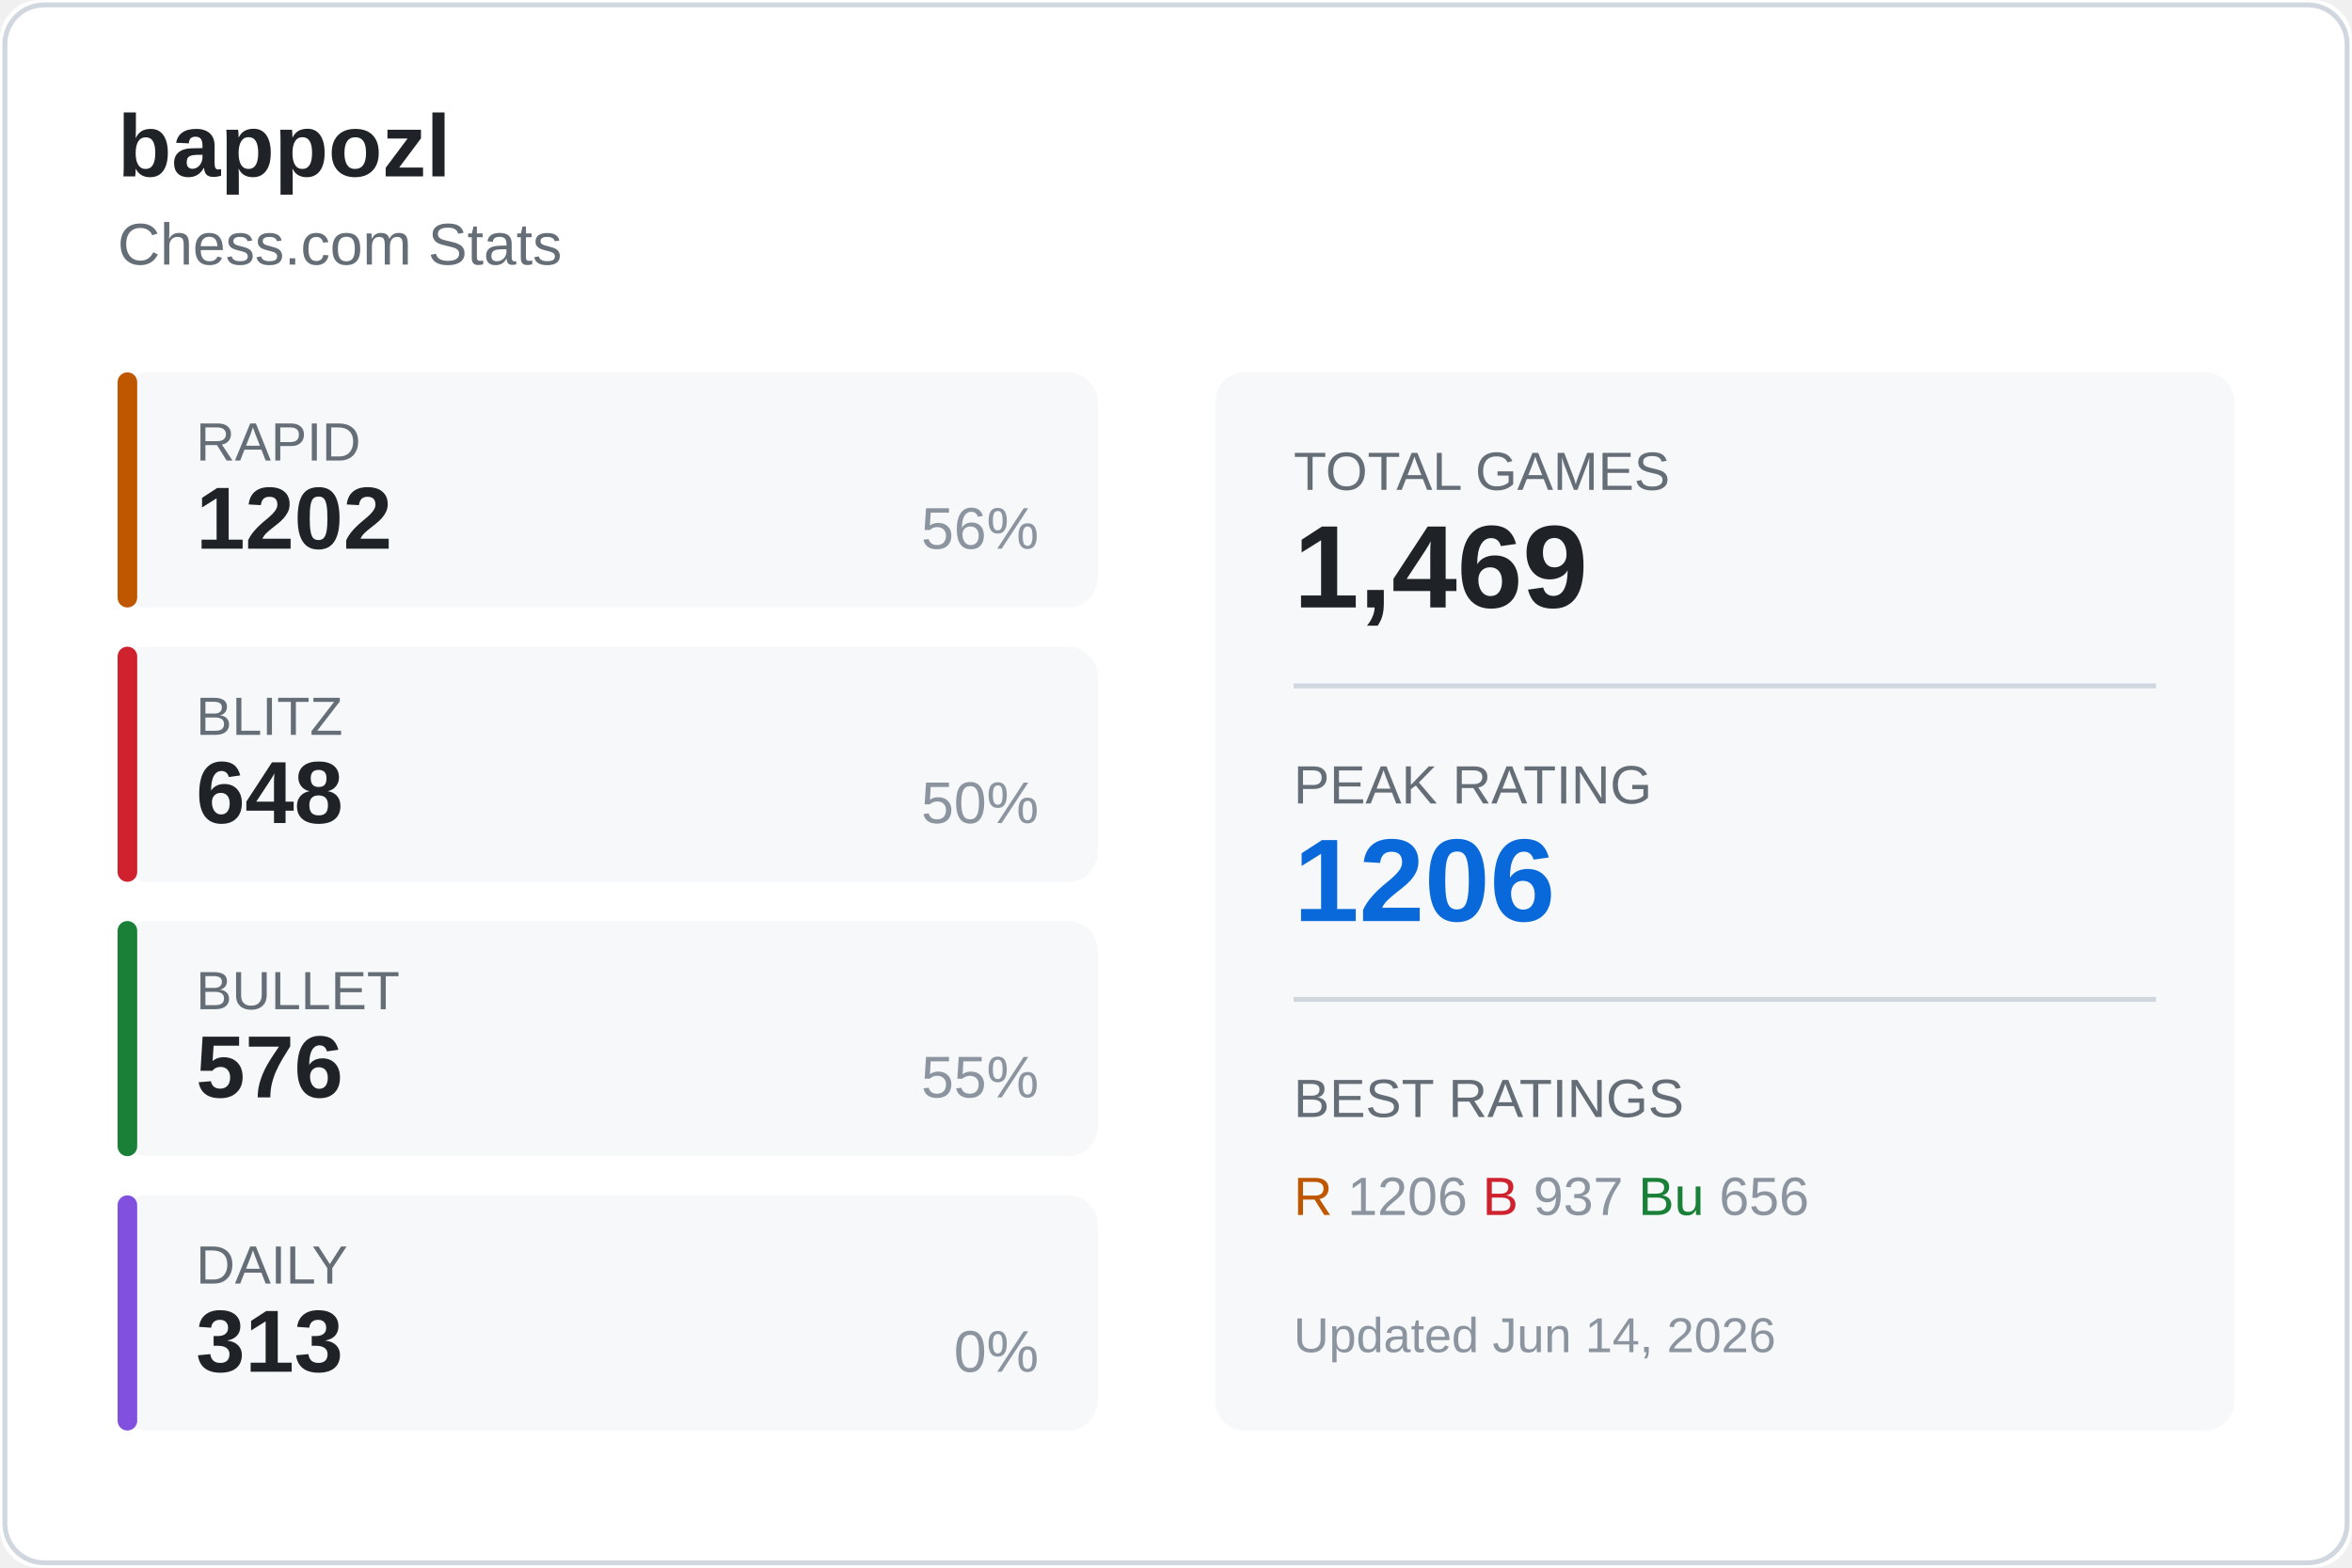
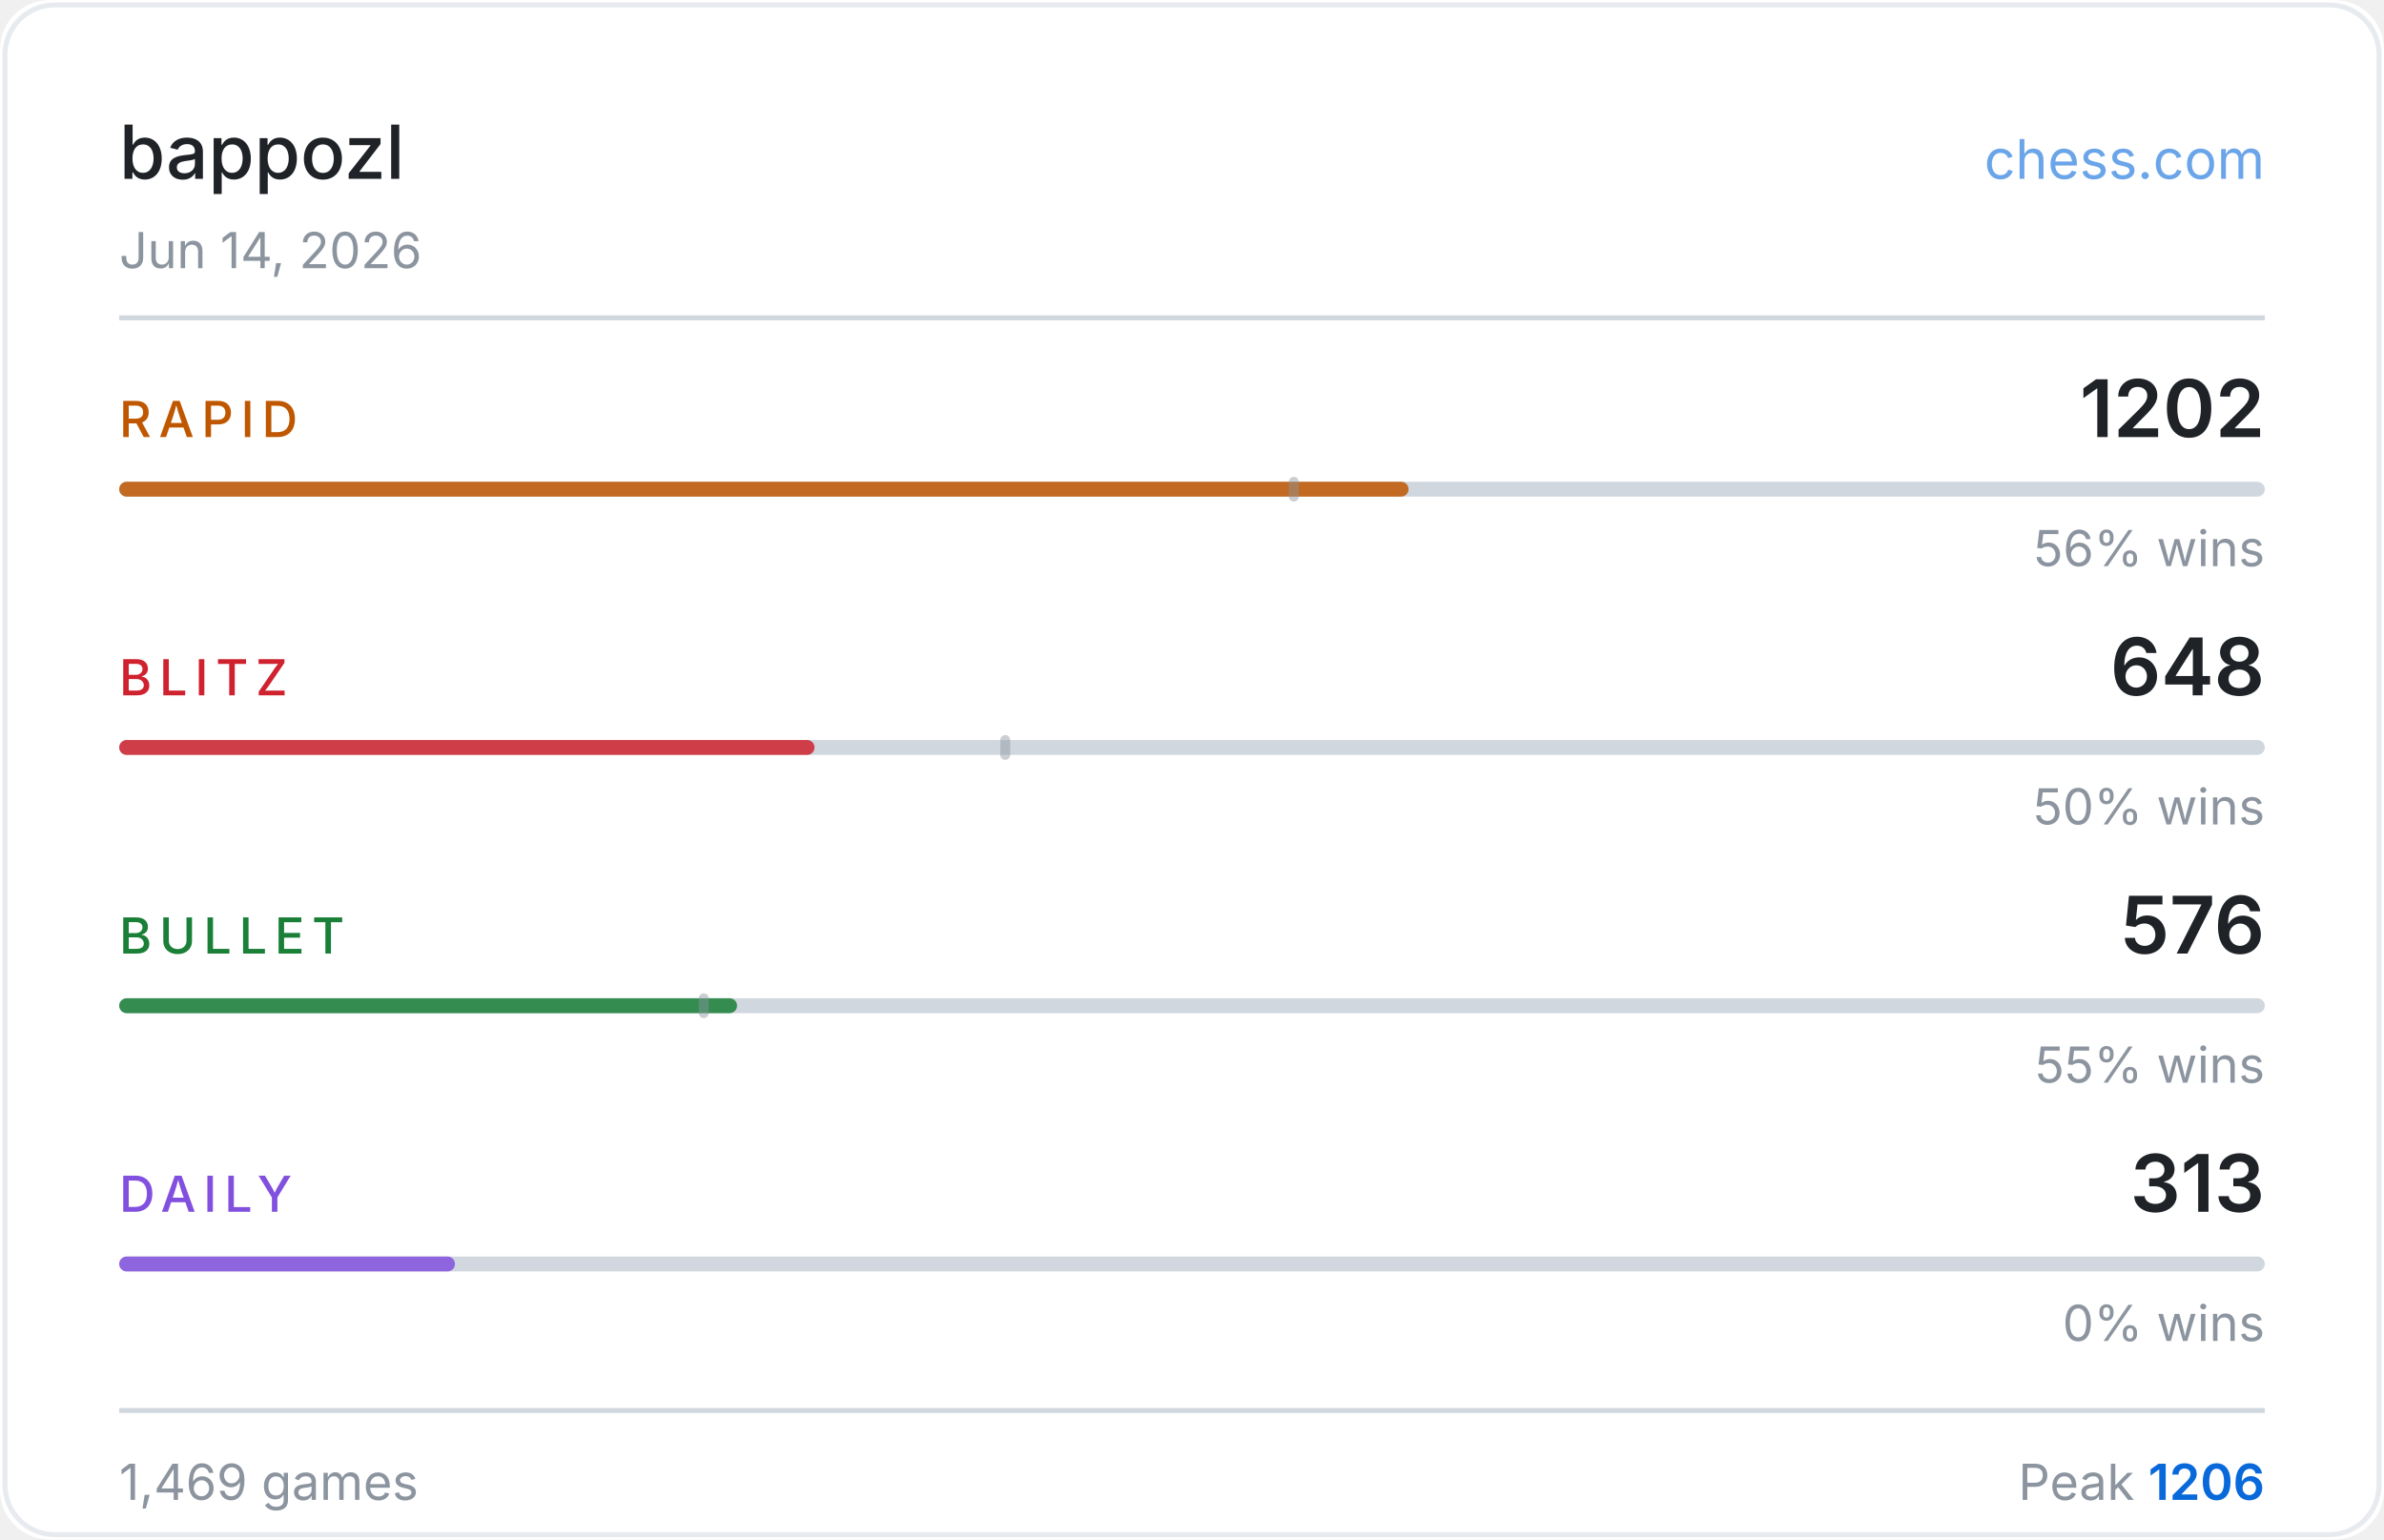
- <svg xmlns="http://www.w3.org/2000/svg" width="480" height="320">
-   <rect width="480" height="320" fill="#ffffff" rx="8" />
-   <rect x="1" y="1" width="478" height="318" fill="none" stroke="#d0d7de" rx="8" />
-   <text x="24" y="36" fill="#1f2328" font-size="18" font-weight="600" font-family="Segoe UI, Arial, sans-serif">
-     bappozl
+ <svg xmlns="http://www.w3.org/2000/svg" width="480" height="310" viewBox="0 0 480 310">
+   <rect width="480" height="310" fill="#ffffff" rx="10" />
+   <rect x="1" y="1" width="478" height="308" fill="none" stroke="#d0d7de" rx="10" stroke-opacity="0.5" />
+   <text x="24" y="36" fill="#1f2328" font-size="15" font-weight="500" font-family="-apple-system,BlinkMacSystemFont,'Segoe UI',sans-serif">bappozl</text>
+   <text x="456" y="36" fill="#0969da" font-size="11" font-family="-apple-system,BlinkMacSystemFont,'Segoe UI',sans-serif" text-anchor="end" opacity="0.6">chess.com</text>
+   <text x="24" y="54" fill="#8c959f" font-size="10" font-family="-apple-system,BlinkMacSystemFont,'Segoe UI',sans-serif">Jun 14, 2026</text>
+   <line x1="24" y1="64" x2="456" y2="64" stroke="#d0d7de" stroke-width="1" />
+   <text x="24" y="88" fill="#bf5700" font-size="10" font-weight="500" font-family="-apple-system,BlinkMacSystemFont,'Segoe UI',sans-serif" letter-spacing="1.5">RAPID</text>
+   <text x="456" y="88" fill="#1f2328" font-size="16" font-weight="600" font-family="-apple-system,BlinkMacSystemFont,'Segoe UI',sans-serif" text-anchor="end">1202</text>
+   <rect x="24" y="97" width="432" height="3" rx="1.5" fill="#d0d7de" />
+   <rect x="24" y="97" width="259.6" height="3" rx="1.5" fill="#bf5700" opacity="0.85" />
+   <rect x="259.5" y="96" width="2" height="5" rx="1" fill="#8c959f" opacity="0.45" />
+   <text x="456" y="114" fill="#8c959f" font-size="10" font-family="-apple-system,BlinkMacSystemFont,'Segoe UI',sans-serif" text-anchor="end">56% wins</text>
+   <text x="24" y="140" fill="#cf222e" font-size="10" font-weight="500" font-family="-apple-system,BlinkMacSystemFont,'Segoe UI',sans-serif" letter-spacing="1.5">BLITZ</text>
+   <text x="456" y="140" fill="#1f2328" font-size="16" font-weight="600" font-family="-apple-system,BlinkMacSystemFont,'Segoe UI',sans-serif" text-anchor="end">648</text>
+   <rect x="24" y="149" width="432" height="3" rx="1.5" fill="#d0d7de" />
+   <rect x="24" y="149" width="140.0" height="3" rx="1.5" fill="#cf222e" opacity="0.85" />
+   <rect x="201.4" y="148" width="2" height="5" rx="1" fill="#8c959f" opacity="0.45" />
+   <text x="456" y="166" fill="#8c959f" font-size="10" font-family="-apple-system,BlinkMacSystemFont,'Segoe UI',sans-serif" text-anchor="end">50% wins</text>
+   <text x="24" y="192" fill="#1a7f37" font-size="10" font-weight="500" font-family="-apple-system,BlinkMacSystemFont,'Segoe UI',sans-serif" letter-spacing="1.5">BULLET</text>
+   <text x="456" y="192" fill="#1f2328" font-size="16" font-weight="600" font-family="-apple-system,BlinkMacSystemFont,'Segoe UI',sans-serif" text-anchor="end">576</text>
+   <rect x="24" y="201" width="432" height="3" rx="1.5" fill="#d0d7de" />
+   <rect x="24" y="201" width="124.4" height="3" rx="1.5" fill="#1a7f37" opacity="0.85" />
+   <rect x="140.7" y="200" width="2" height="5" rx="1" fill="#8c959f" opacity="0.45" />
+   <text x="456" y="218" fill="#8c959f" font-size="10" font-family="-apple-system,BlinkMacSystemFont,'Segoe UI',sans-serif" text-anchor="end">55% wins</text>
+   <text x="24" y="244" fill="#8250df" font-size="10" font-weight="500" font-family="-apple-system,BlinkMacSystemFont,'Segoe UI',sans-serif" letter-spacing="1.5">DAILY</text>
+   <text x="456" y="244" fill="#1f2328" font-size="16" font-weight="600" font-family="-apple-system,BlinkMacSystemFont,'Segoe UI',sans-serif" text-anchor="end">313</text>
+   <rect x="24" y="253" width="432" height="3" rx="1.5" fill="#d0d7de" />
+   <rect x="24" y="253" width="67.6" height="3" rx="1.5" fill="#8250df" opacity="0.85" />
+   <text x="456" y="270" fill="#8c959f" font-size="10" font-family="-apple-system,BlinkMacSystemFont,'Segoe UI',sans-serif" text-anchor="end">0% wins</text>
+   <line x1="24" y1="284" x2="456" y2="284" stroke="#d0d7de" stroke-width="1" />
+   <text x="24" y="302" fill="#8c959f" font-size="10" font-family="-apple-system,BlinkMacSystemFont,'Segoe UI',sans-serif">1,469 games</text>
+   <text x="456" y="302" fill="#8c959f" font-size="10" font-family="-apple-system,BlinkMacSystemFont,'Segoe UI',sans-serif" text-anchor="end">Peak <tspan fill="#0969da" font-weight="600">1206</tspan>
  </text>
-   <text x="24" y="54" fill="#656d76" font-size="12" font-family="Segoe UI, Arial, sans-serif">
-     Chess.com Stats
-   </text>
-   <g transform="translate(24, 76)">
-     <rect width="200" height="48" fill="#f6f8fa" rx="6" />
-     <rect width="4" height="48" fill="#bf5700" rx="2" />
-     <text x="16" y="18" fill="#656d76" font-size="11" font-family="Segoe UI, Arial, sans-serif">RAPID</text>
-     <text x="16" y="36" fill="#1f2328" font-size="18" font-weight="600" font-family="Segoe UI, Arial, sans-serif">1202</text>
-     <text x="188" y="36" fill="#8c959f" font-size="12" font-family="Segoe UI, Arial, sans-serif" text-anchor="end">56%</text>
-   </g>
-   <g transform="translate(24, 132)">
-     <rect width="200" height="48" fill="#f6f8fa" rx="6" />
-     <rect width="4" height="48" fill="#cf222e" rx="2" />
-     <text x="16" y="18" fill="#656d76" font-size="11" font-family="Segoe UI, Arial, sans-serif">BLITZ</text>
-     <text x="16" y="36" fill="#1f2328" font-size="18" font-weight="600" font-family="Segoe UI, Arial, sans-serif">648</text>
-     <text x="188" y="36" fill="#8c959f" font-size="12" font-family="Segoe UI, Arial, sans-serif" text-anchor="end">50%</text>
-   </g>
-   <g transform="translate(24, 188)">
-     <rect width="200" height="48" fill="#f6f8fa" rx="6" />
-     <rect width="4" height="48" fill="#1a7f37" rx="2" />
-     <text x="16" y="18" fill="#656d76" font-size="11" font-family="Segoe UI, Arial, sans-serif">BULLET</text>
-     <text x="16" y="36" fill="#1f2328" font-size="18" font-weight="600" font-family="Segoe UI, Arial, sans-serif">576</text>
-     <text x="188" y="36" fill="#8c959f" font-size="12" font-family="Segoe UI, Arial, sans-serif" text-anchor="end">55%</text>
-   </g>
-   <g transform="translate(24, 244)">
-     <rect width="200" height="48" fill="#f6f8fa" rx="6" />
-     <rect width="4" height="48" fill="#8250df" rx="2" />
-     <text x="16" y="18" fill="#656d76" font-size="11" font-family="Segoe UI, Arial, sans-serif">DAILY</text>
-     <text x="16" y="36" fill="#1f2328" font-size="18" font-weight="600" font-family="Segoe UI, Arial, sans-serif">313</text>
-     <text x="188" y="36" fill="#8c959f" font-size="12" font-family="Segoe UI, Arial, sans-serif" text-anchor="end">0%</text>
-   </g>
-   <g transform="translate(248, 76)">
-     <rect width="208" height="216" fill="#f6f8fa" rx="6" />
-     <text x="16" y="24" fill="#656d76" font-size="11" font-family="Segoe UI, Arial, sans-serif">TOTAL GAMES</text>
-     <text x="16" y="48" fill="#1f2328" font-size="24" font-weight="600" font-family="Segoe UI, Arial, sans-serif">1,469</text>
-     <line x1="16" y1="64" x2="192" y2="64" stroke="#d0d7de" />
-     <text x="16" y="88" fill="#656d76" font-size="11" font-family="Segoe UI, Arial, sans-serif">PEAK RATING</text>
-     <text x="16" y="112" fill="#0969da" font-size="24" font-weight="600" font-family="Segoe UI, Arial, sans-serif">1206</text>
-     <line x1="16" y1="128" x2="192" y2="128" stroke="#d0d7de" />
-     <text x="16" y="152" fill="#656d76" font-size="11" font-family="Segoe UI, Arial, sans-serif">BEST RATINGS</text>
-     <text x="16" y="172" fill="#8c959f" font-size="11" font-family="Segoe UI, Arial, sans-serif">
-       <tspan fill="#bf5700">R</tspan> 1206
-       <tspan fill="#cf222e">B</tspan> 937
-       <tspan fill="#1a7f37">Bu</tspan> 656
-     </text>
-     <text x="16" y="200" fill="#8c959f" font-size="10" font-family="Segoe UI, Arial, sans-serif">
-       Updated Jun 14, 2026
-     </text>
-   </g>
</svg>
